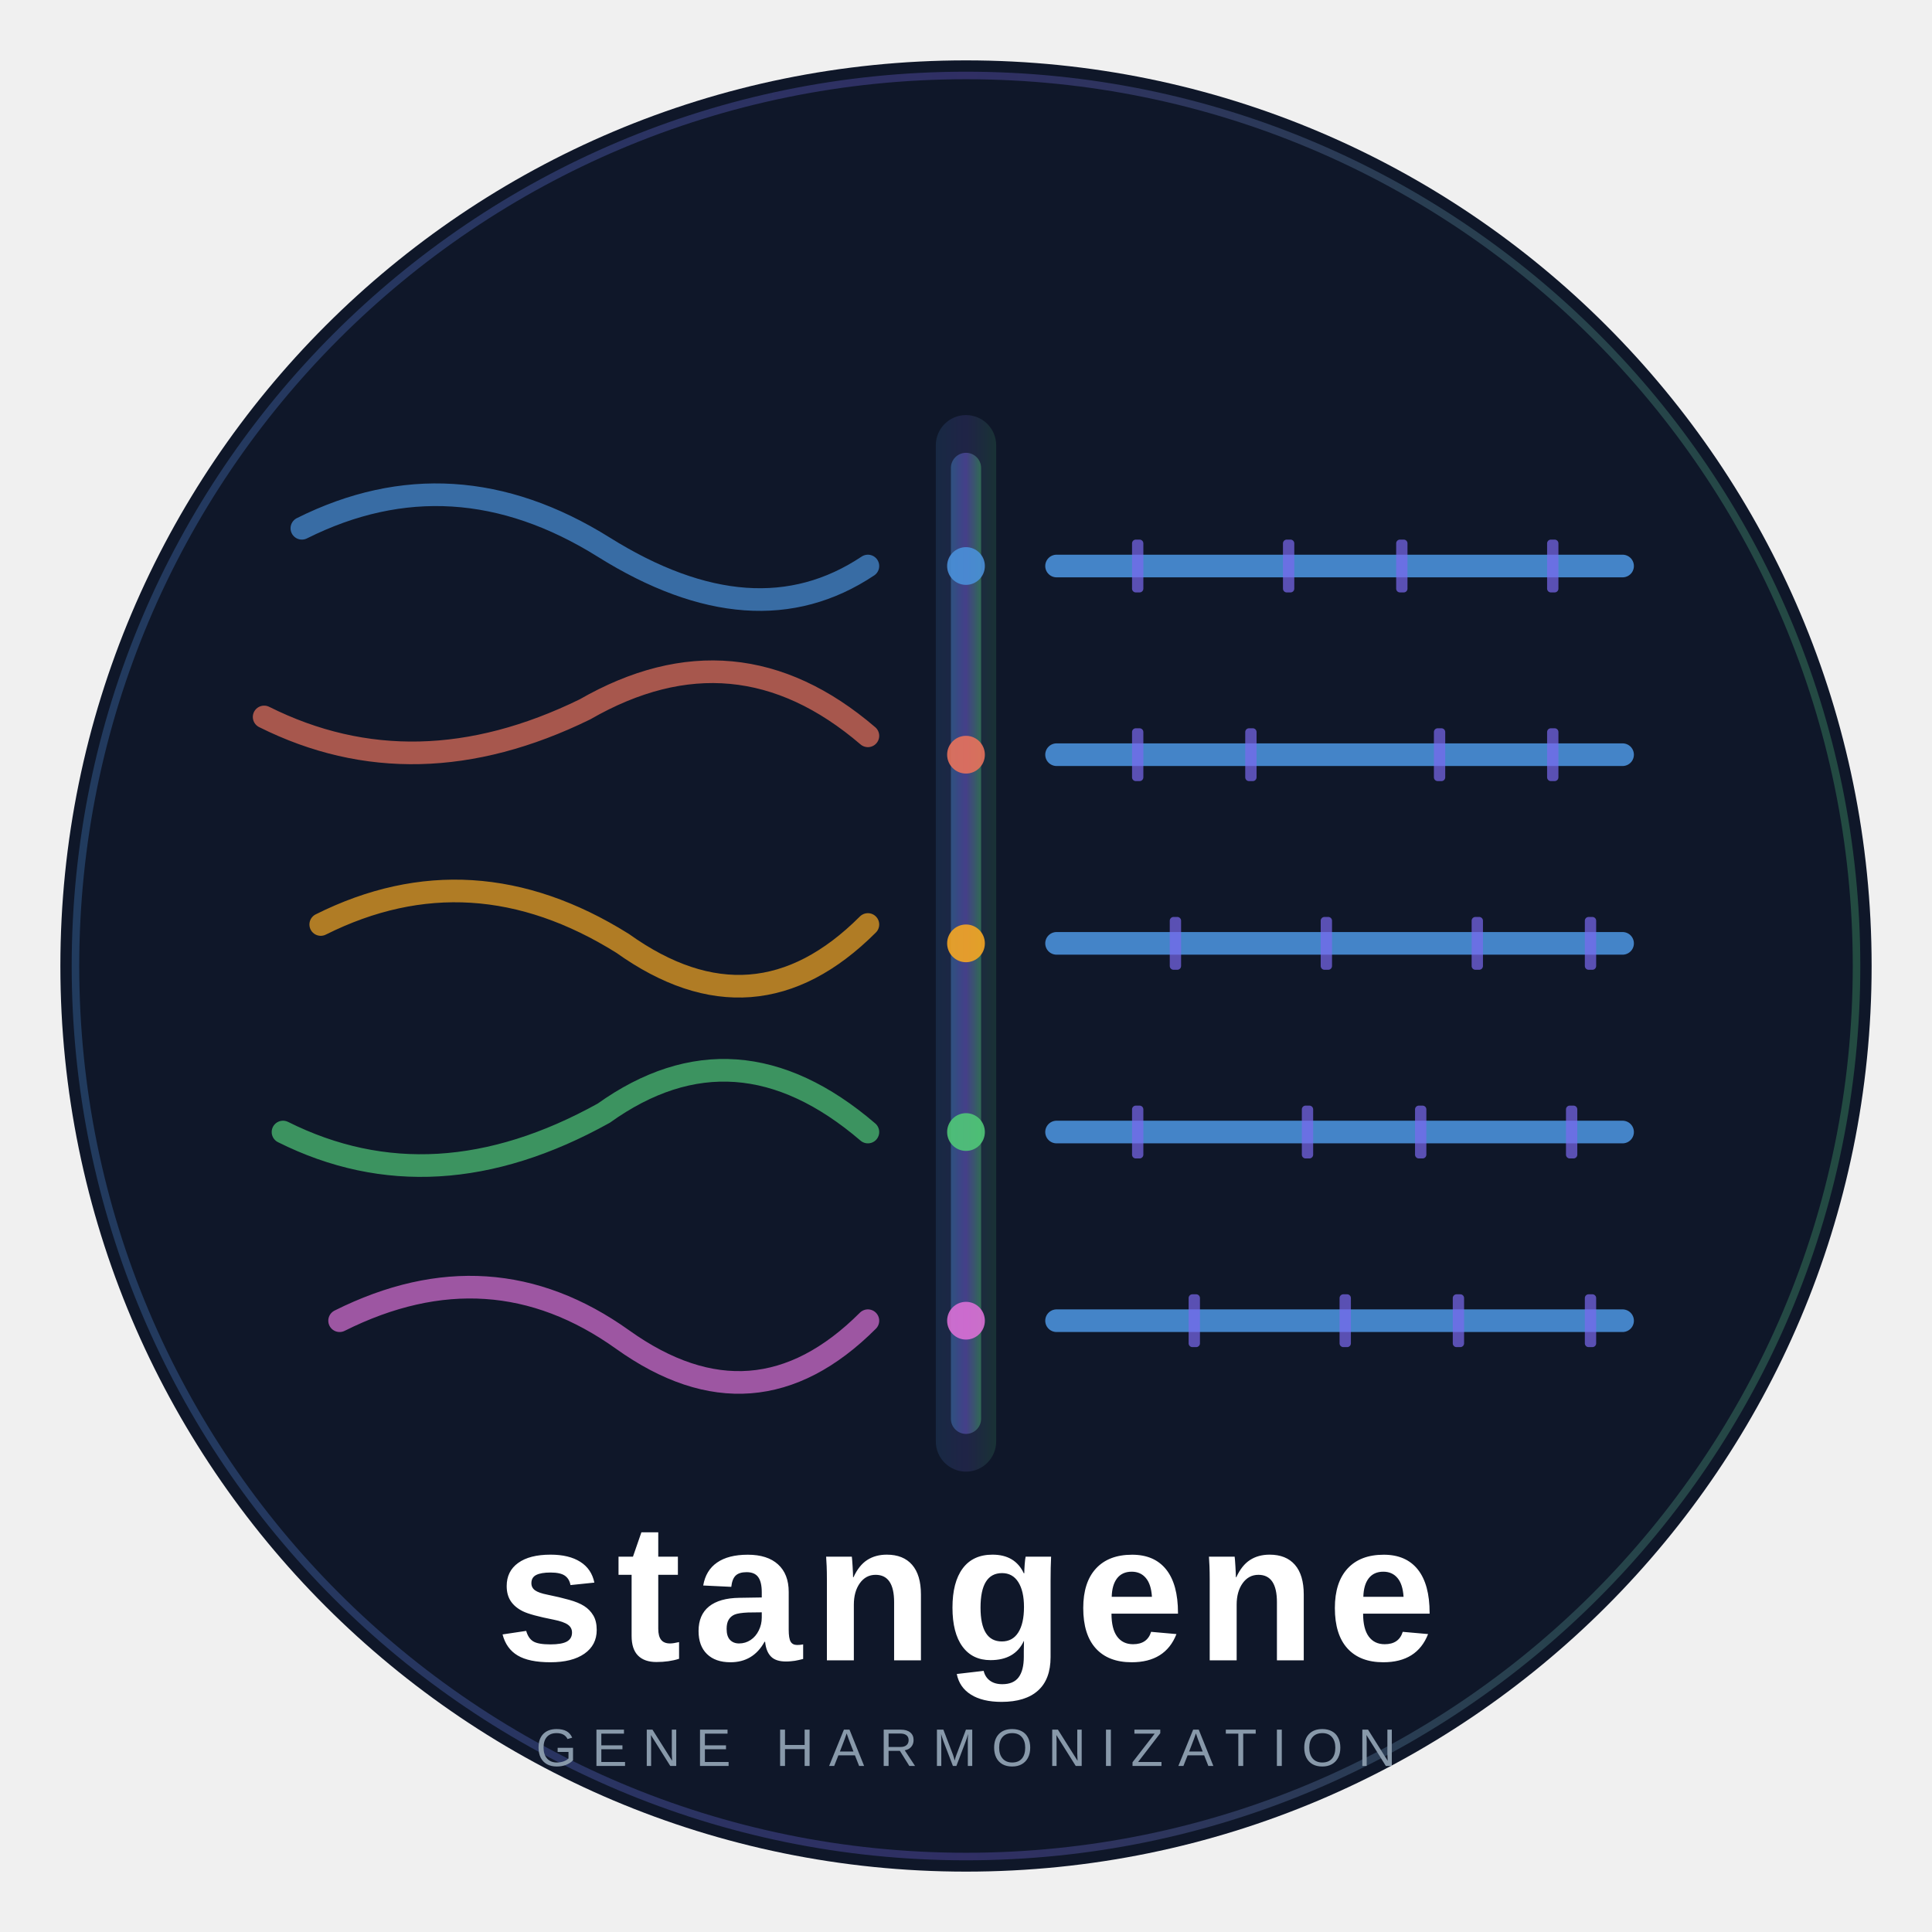
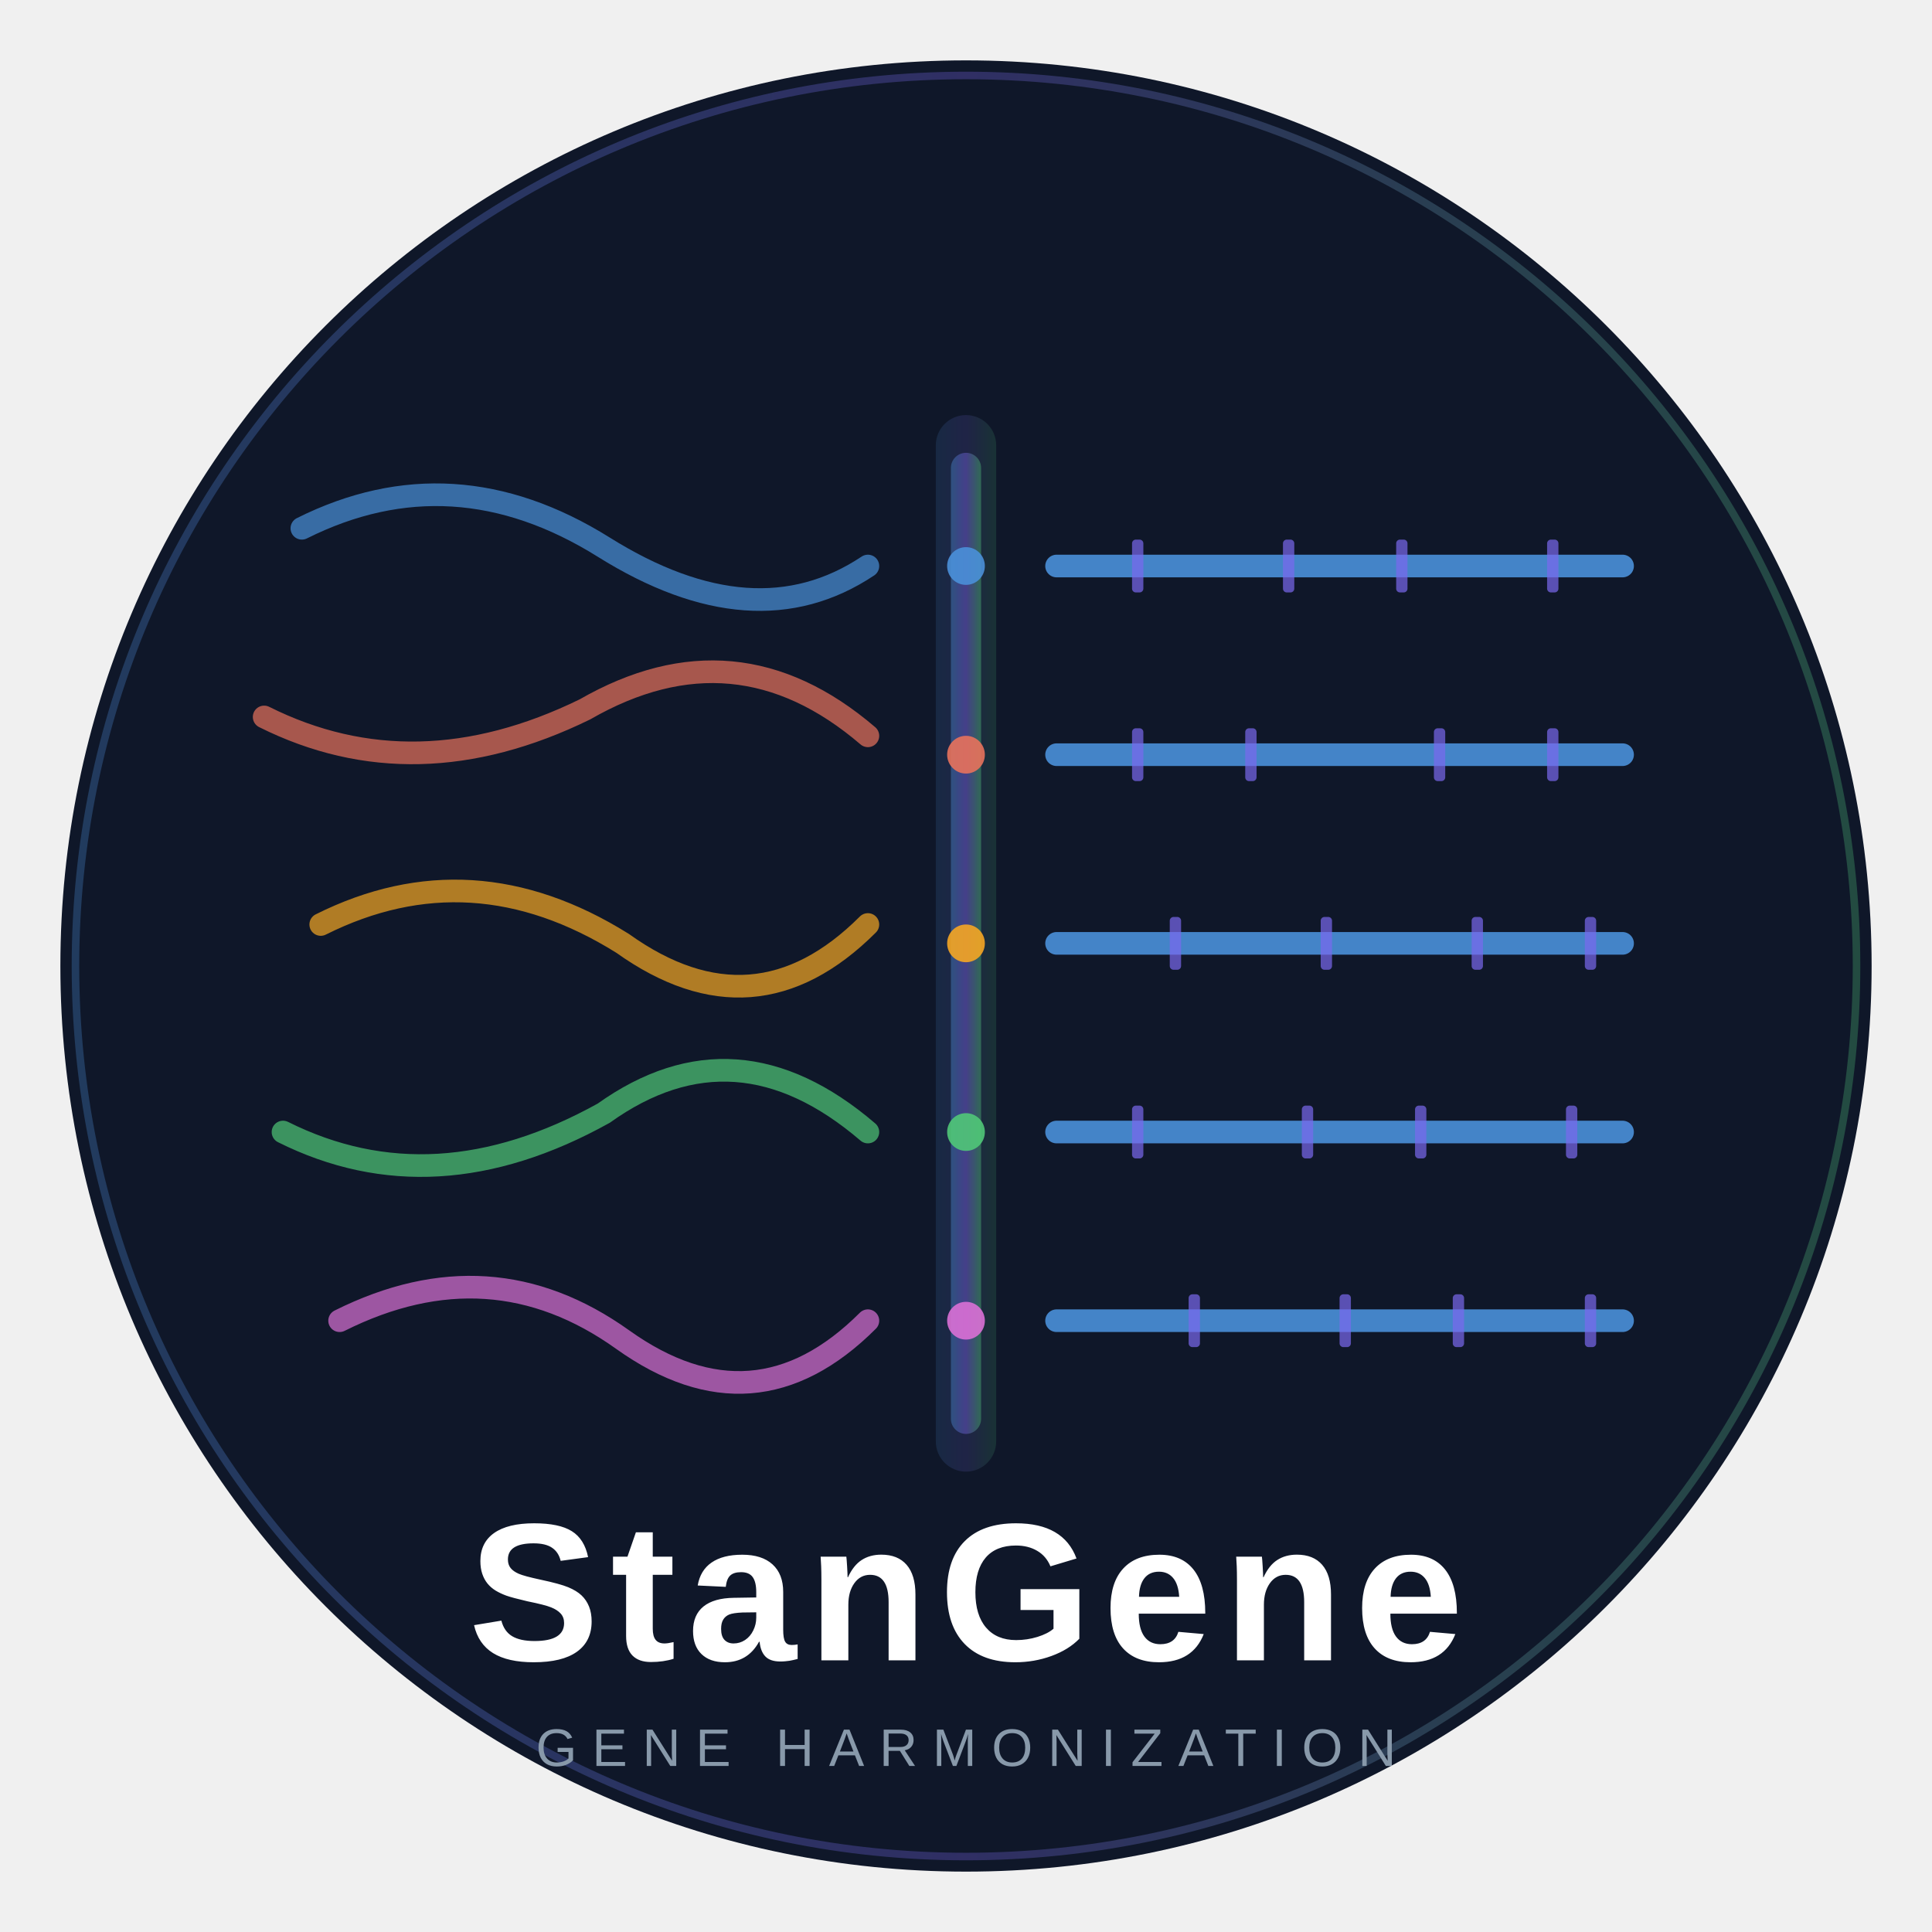
<svg xmlns="http://www.w3.org/2000/svg" viewBox="0 0 512 512" width="512" height="512">
  <defs>
    <linearGradient id="grad1" x1="0%" y1="0%" x2="100%" y2="100%">
      <stop offset="0%" style="stop-color:#4A90D9;stop-opacity:1" />
      <stop offset="100%" style="stop-color:#7B68EE;stop-opacity:1" />
    </linearGradient>
    <linearGradient id="grad2" x1="0%" y1="0%" x2="100%" y2="100%">
      <stop offset="0%" style="stop-color:#50C878;stop-opacity:1" />
      <stop offset="100%" style="stop-color:#3CB371;stop-opacity:1" />
    </linearGradient>
    <linearGradient id="grad3" x1="0%" y1="0%" x2="100%" y2="0%">
      <stop offset="0%" style="stop-color:#4A90D9;stop-opacity:1" />
      <stop offset="50%" style="stop-color:#7B68EE;stop-opacity:1" />
      <stop offset="100%" style="stop-color:#50C878;stop-opacity:1" />
    </linearGradient>
  </defs>
  <circle cx="256" cy="256" r="240" fill="#0f1729" />
  <circle cx="256" cy="256" r="236" fill="none" stroke="url(#grad3)" stroke-width="2" opacity="0.3" />
  <path d="M 80 140 Q 120 120, 160 145 Q 200 170, 230 150" stroke="#4A90D9" stroke-width="6" fill="none" stroke-linecap="round" opacity="0.7" />
  <path d="M 70 190 Q 110 210, 155 188 Q 195 165, 230 195" stroke="#E8725C" stroke-width="6" fill="none" stroke-linecap="round" opacity="0.7" />
  <path d="M 85 245 Q 125 225, 165 250 Q 200 275, 230 245" stroke="#F5A623" stroke-width="6" fill="none" stroke-linecap="round" opacity="0.7" />
  <path d="M 75 300 Q 115 320, 160 295 Q 195 270, 230 300" stroke="#50C878" stroke-width="6" fill="none" stroke-linecap="round" opacity="0.7" />
  <path d="M 90 350 Q 130 330, 165 355 Q 200 380, 230 350" stroke="#DA70D6" stroke-width="6" fill="none" stroke-linecap="round" opacity="0.7" />
  <rect x="248" y="110" width="16" height="280" rx="8" fill="url(#grad3)" opacity="0.15" />
  <rect x="252" y="120" width="8" height="260" rx="4" fill="url(#grad3)" opacity="0.4" />
  <circle cx="256" cy="150" r="5" fill="#4A90D9" opacity="0.9" />
  <circle cx="256" cy="200" r="5" fill="#E8725C" opacity="0.9" />
  <circle cx="256" cy="250" r="5" fill="#F5A623" opacity="0.9" />
  <circle cx="256" cy="300" r="5" fill="#50C878" opacity="0.9" />
  <circle cx="256" cy="350" r="5" fill="#DA70D6" opacity="0.9" />
  <line x1="280" y1="150" x2="430" y2="150" stroke="#4A90D9" stroke-width="6" stroke-linecap="round" opacity="0.9" />
  <line x1="280" y1="200" x2="430" y2="200" stroke="#4A90D9" stroke-width="6" stroke-linecap="round" opacity="0.9" />
  <line x1="280" y1="250" x2="430" y2="250" stroke="#4A90D9" stroke-width="6" stroke-linecap="round" opacity="0.9" />
  <line x1="280" y1="300" x2="430" y2="300" stroke="#4A90D9" stroke-width="6" stroke-linecap="round" opacity="0.9" />
  <line x1="280" y1="350" x2="430" y2="350" stroke="#4A90D9" stroke-width="6" stroke-linecap="round" opacity="0.9" />
  <rect x="300" y="143" width="3" height="14" rx="1" fill="#7B68EE" opacity="0.7" />
  <rect x="340" y="143" width="3" height="14" rx="1" fill="#7B68EE" opacity="0.7" />
  <rect x="370" y="143" width="3" height="14" rx="1" fill="#7B68EE" opacity="0.7" />
  <rect x="410" y="143" width="3" height="14" rx="1" fill="#7B68EE" opacity="0.7" />
  <rect x="300" y="193" width="3" height="14" rx="1" fill="#7B68EE" opacity="0.7" />
  <rect x="330" y="193" width="3" height="14" rx="1" fill="#7B68EE" opacity="0.7" />
  <rect x="380" y="193" width="3" height="14" rx="1" fill="#7B68EE" opacity="0.7" />
  <rect x="410" y="193" width="3" height="14" rx="1" fill="#7B68EE" opacity="0.7" />
  <rect x="310" y="243" width="3" height="14" rx="1" fill="#7B68EE" opacity="0.7" />
  <rect x="350" y="243" width="3" height="14" rx="1" fill="#7B68EE" opacity="0.7" />
  <rect x="390" y="243" width="3" height="14" rx="1" fill="#7B68EE" opacity="0.7" />
  <rect x="420" y="243" width="3" height="14" rx="1" fill="#7B68EE" opacity="0.7" />
  <rect x="300" y="293" width="3" height="14" rx="1" fill="#7B68EE" opacity="0.7" />
  <rect x="345" y="293" width="3" height="14" rx="1" fill="#7B68EE" opacity="0.7" />
  <rect x="375" y="293" width="3" height="14" rx="1" fill="#7B68EE" opacity="0.7" />
  <rect x="415" y="293" width="3" height="14" rx="1" fill="#7B68EE" opacity="0.7" />
  <rect x="315" y="343" width="3" height="14" rx="1" fill="#7B68EE" opacity="0.7" />
  <rect x="355" y="343" width="3" height="14" rx="1" fill="#7B68EE" opacity="0.7" />
  <rect x="385" y="343" width="3" height="14" rx="1" fill="#7B68EE" opacity="0.7" />
  <rect x="420" y="343" width="3" height="14" rx="1" fill="#7B68EE" opacity="0.7" />
-   <text x="256" y="440" text-anchor="middle" font-family="'SF Pro Display', 'Helvetica Neue', Arial, sans-serif" font-size="52" font-weight="600" letter-spacing="3" fill="white">stangene</text>
+   <text x="256" y="440" text-anchor="middle" font-family="'SF Pro Display', 'Helvetica Neue', Arial, sans-serif" font-size="52" font-weight="600" letter-spacing="3" fill="white">StanGene</text>
  <text x="256" y="468" text-anchor="middle" font-family="'SF Pro Display', 'Helvetica Neue', Arial, sans-serif" font-size="14" font-weight="300" letter-spacing="4" fill="#8899aa">GENE HARMONIZATION</text>
</svg>
